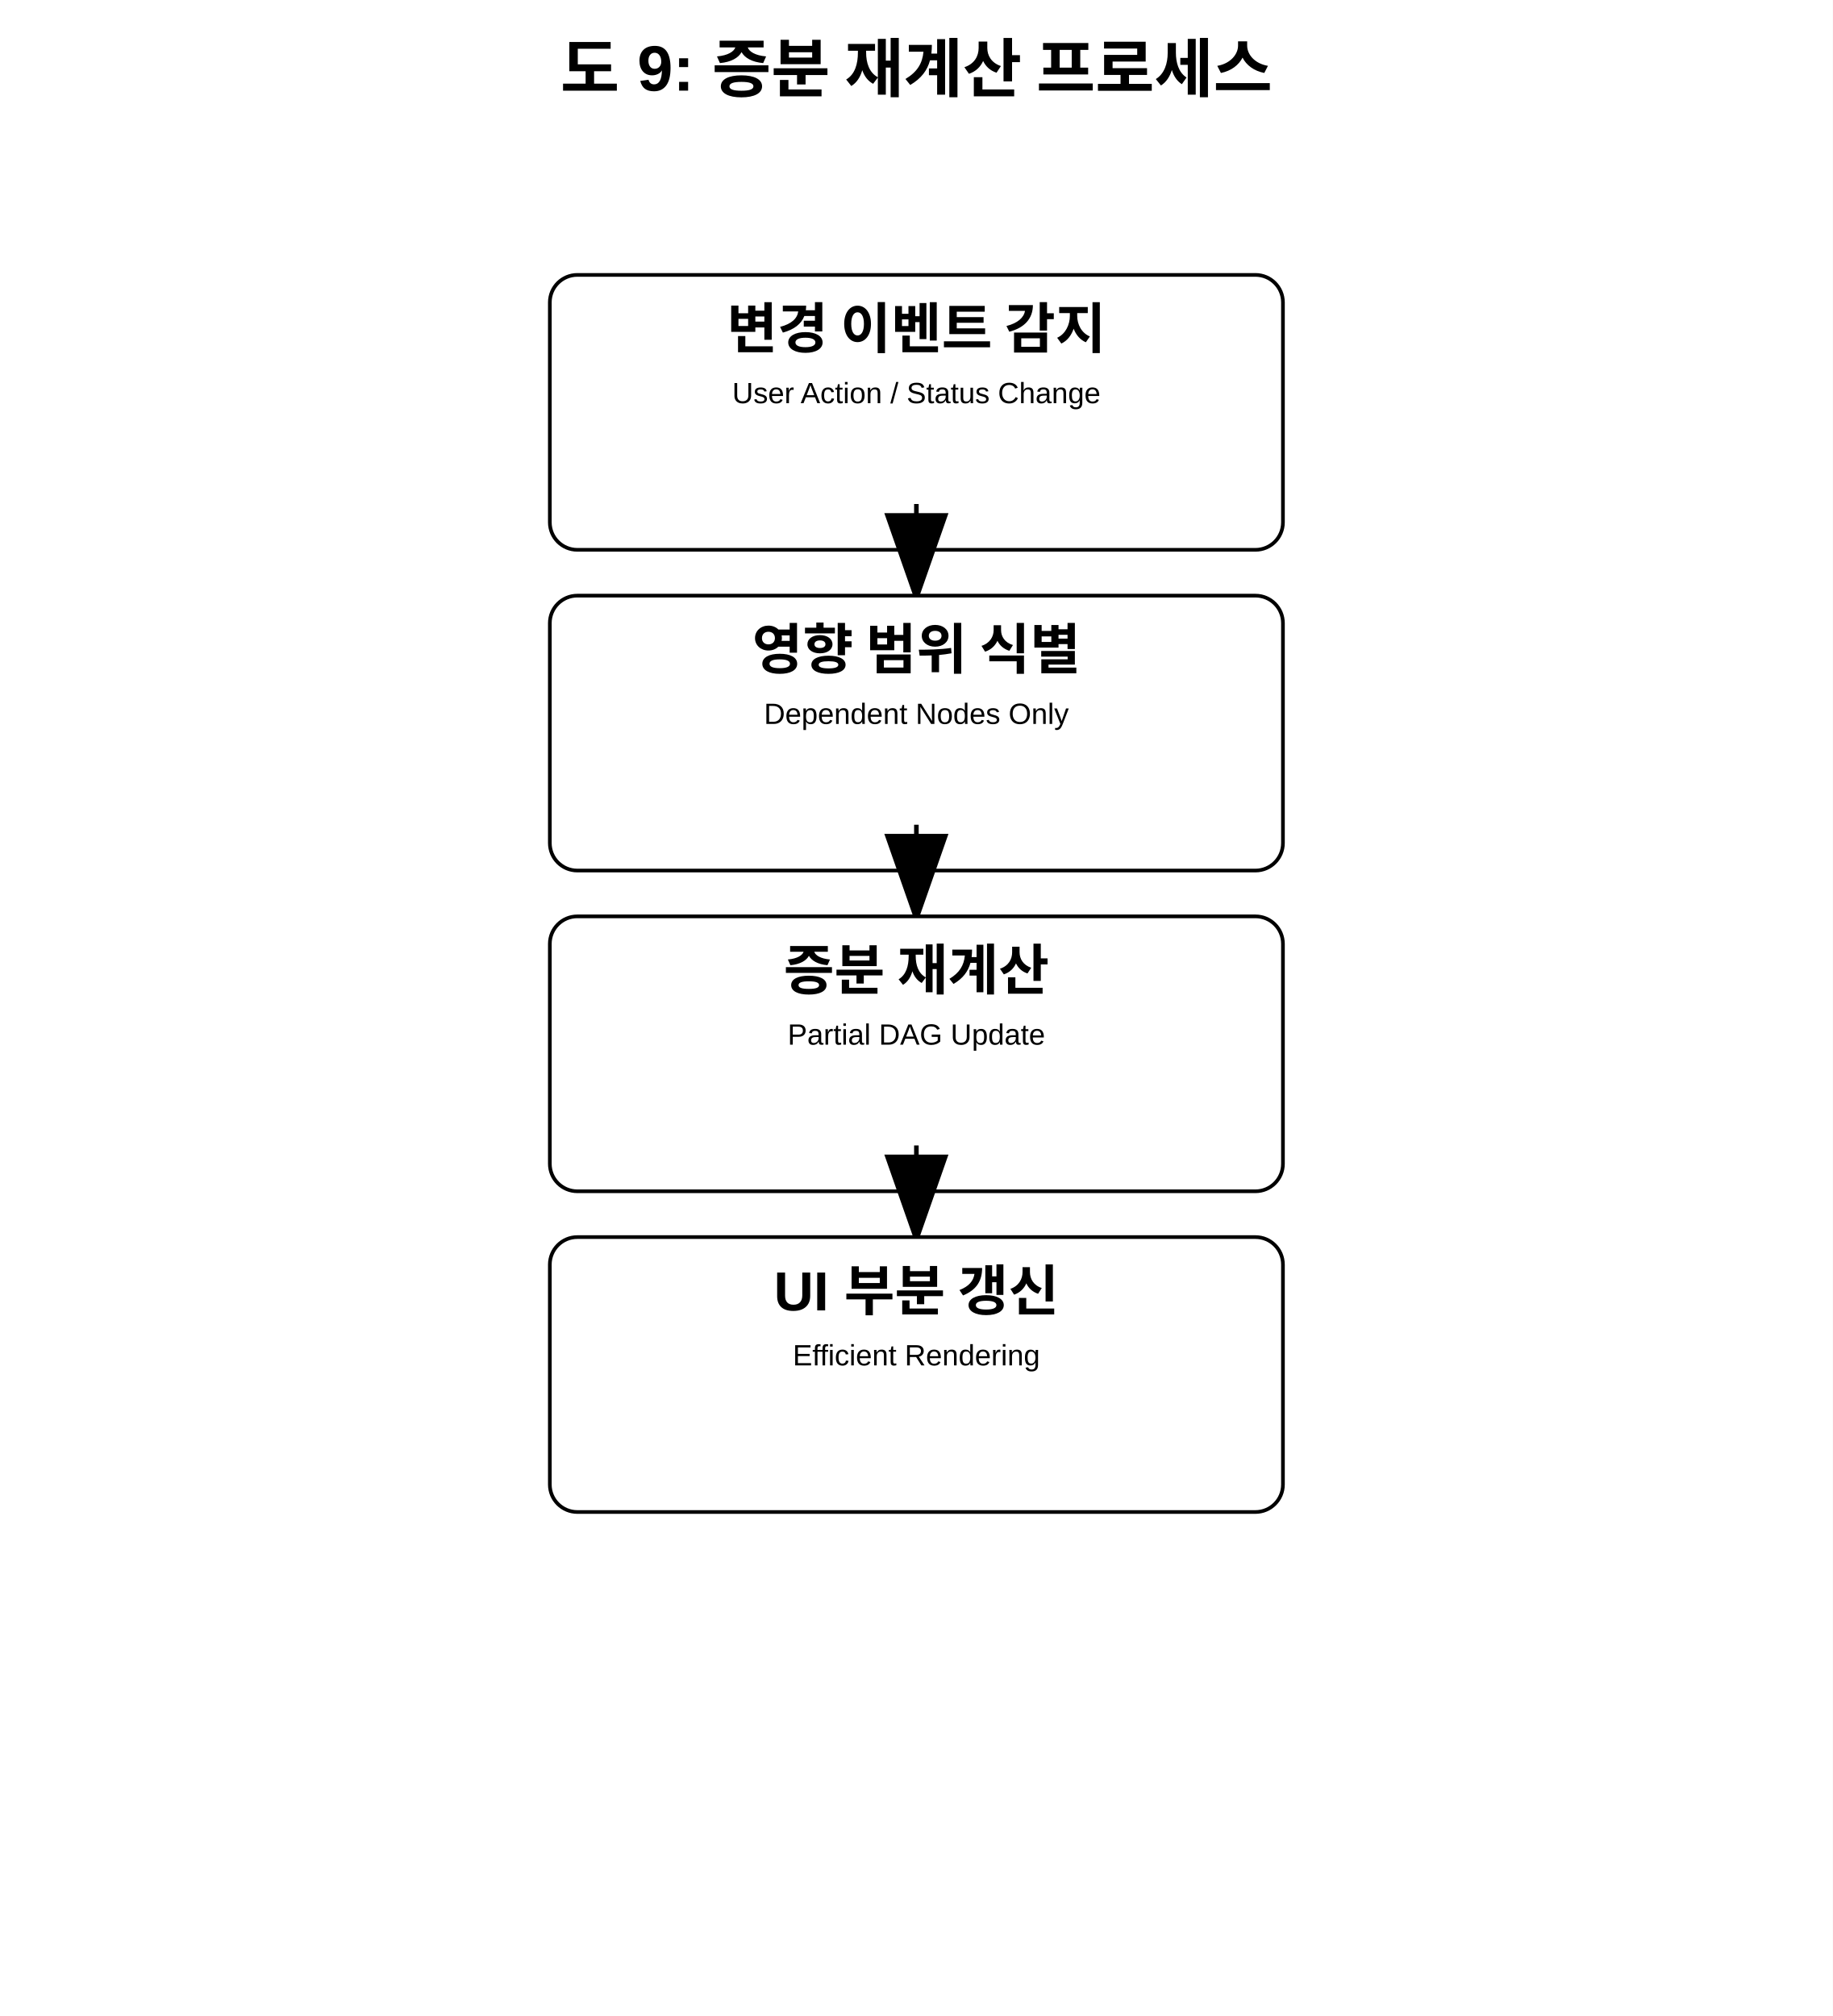
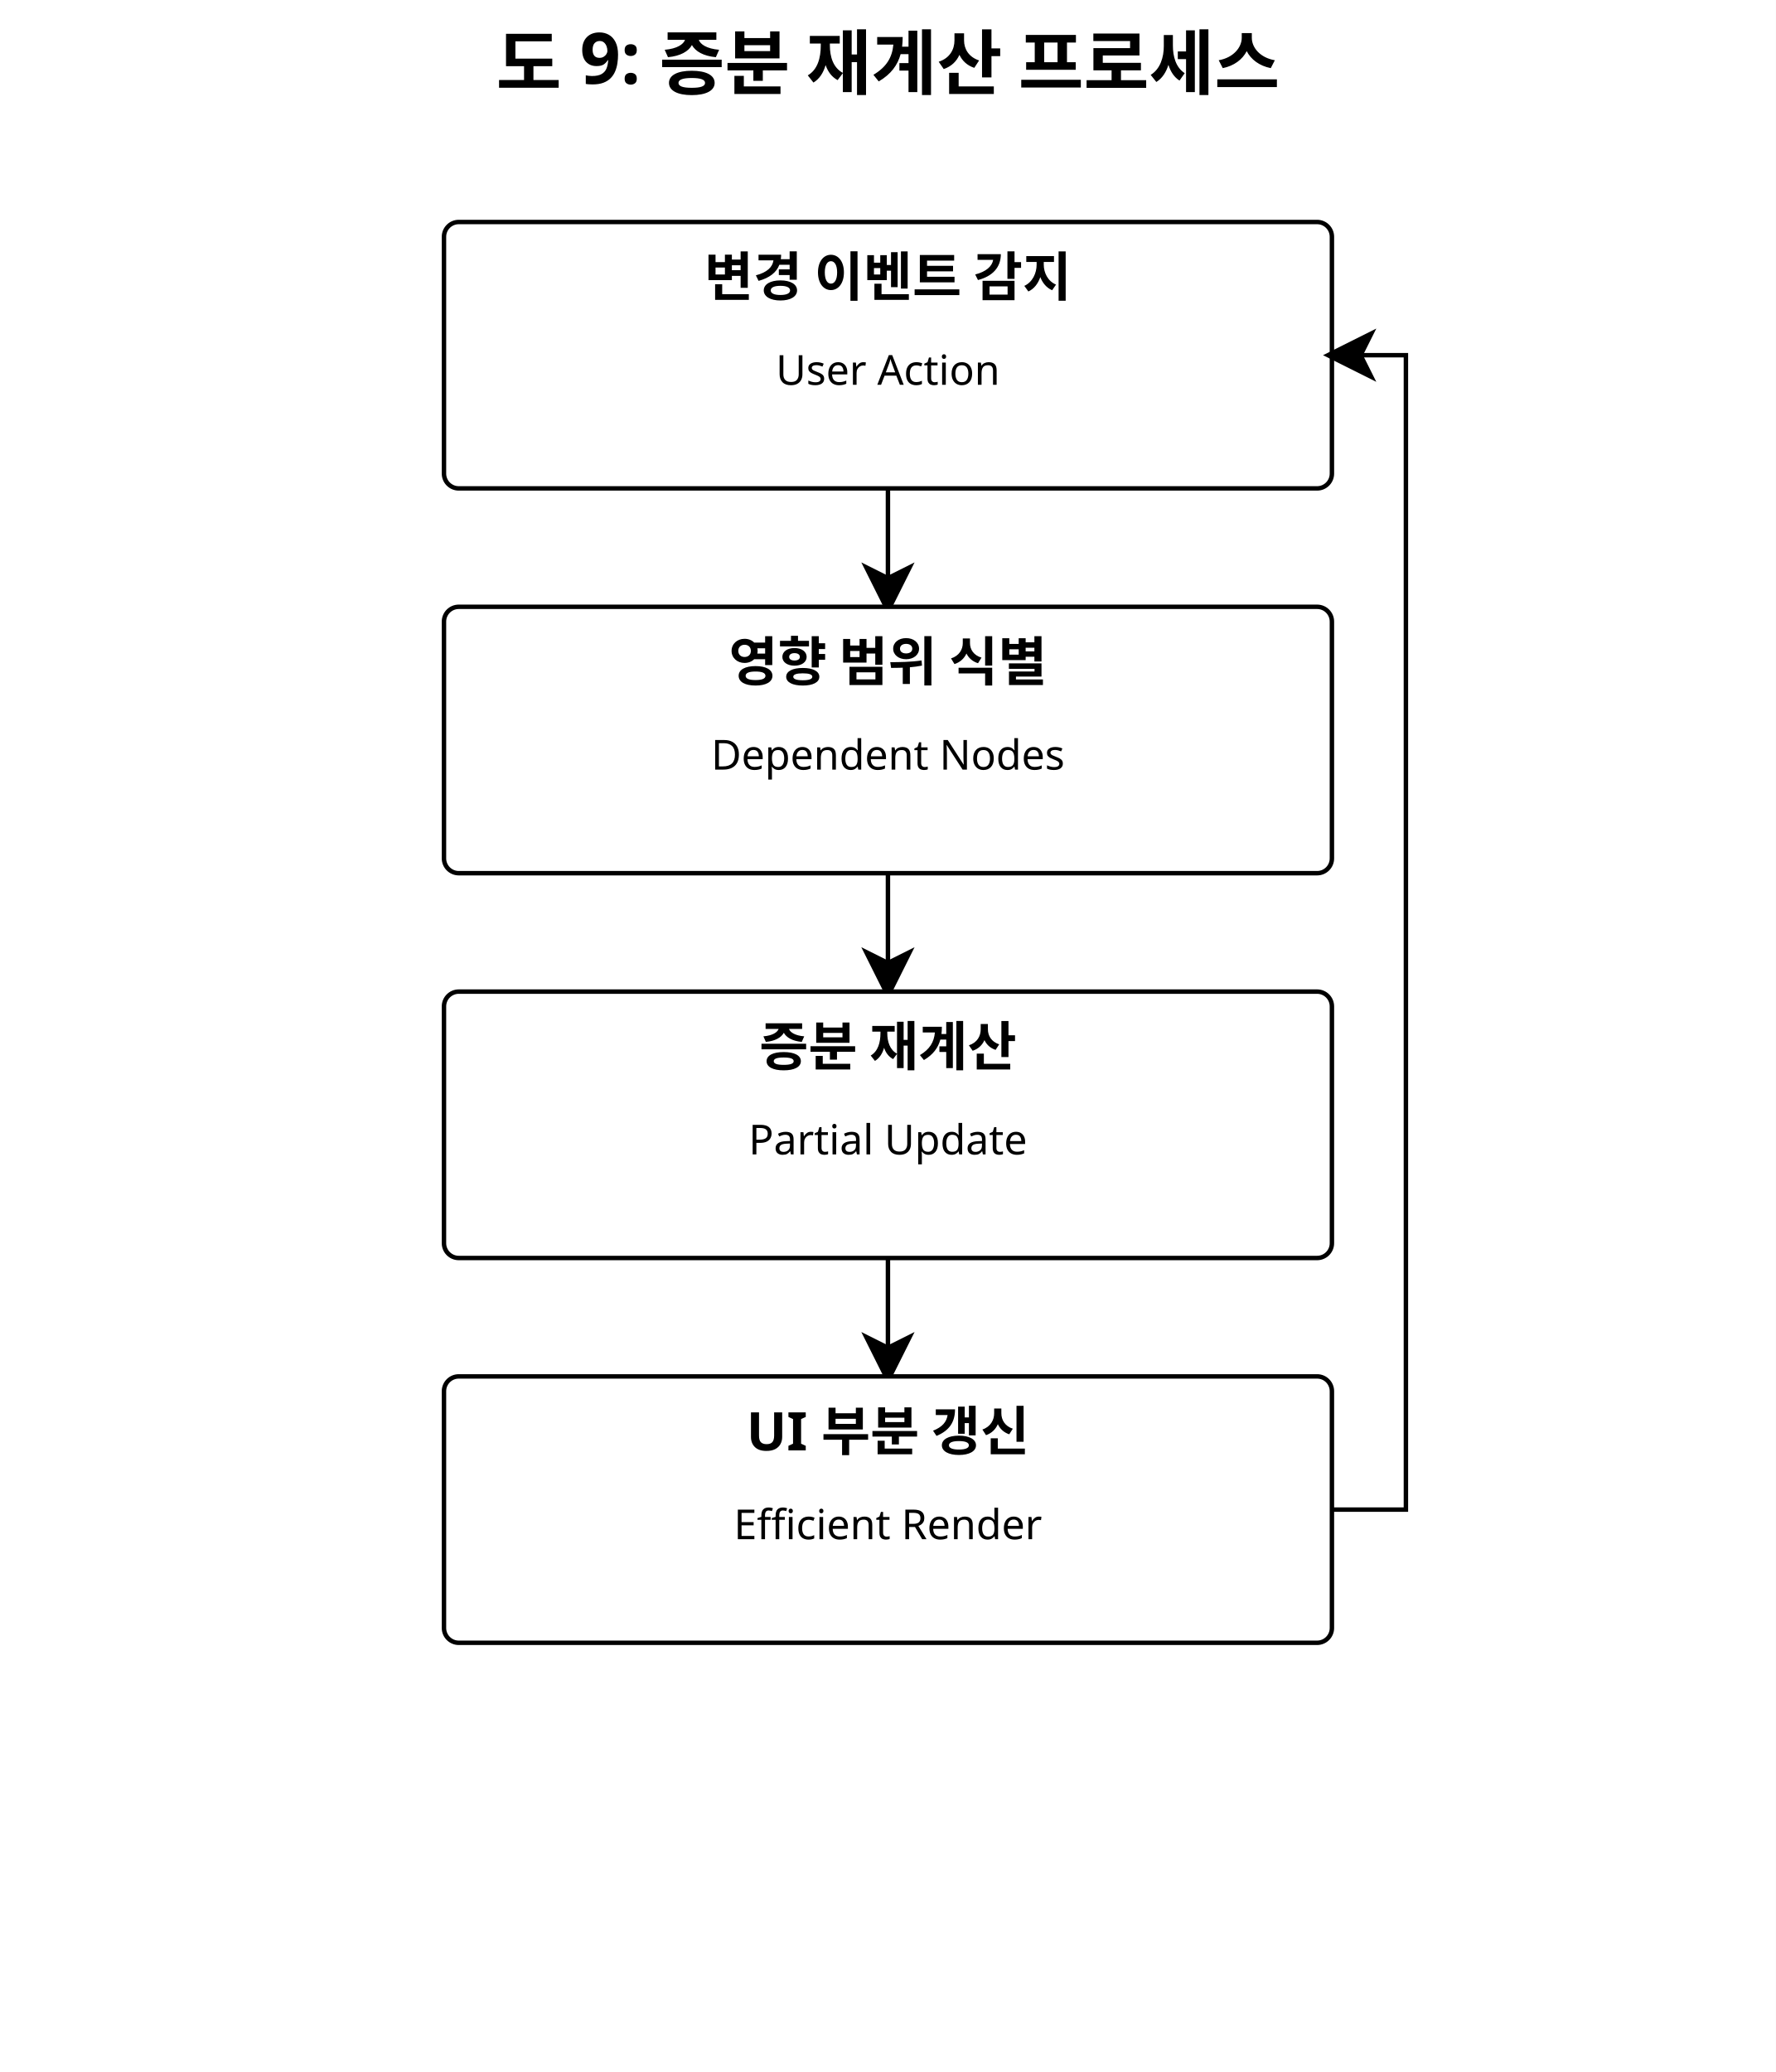
- <svg xmlns="http://www.w3.org/2000/svg" width="2000" height="2200" viewBox="0 0 2000 2200">
+ <svg xmlns="http://www.w3.org/2000/svg" width="1200" height="1400" viewBox="0 0 1200 1400">
  <rect width="100%" height="100%" fill="white" />
  <defs>
-     <marker id="arrowhead" markerWidth="20" markerHeight="14" refX="18" refY="7" orient="auto">
-       <polygon points="0 0, 20 7, 0 14" fill="black" />
+     <marker id="arrowhead" markerWidth="12" markerHeight="12" refX="10" refY="6" orient="auto">
+       <path d="M0,0 L12,6 L0,12 L3,6 Z" fill="black" />
    </marker>
  </defs>
-   <text x="1000" y="100" text-anchor="middle" font-family="Malgun Gothic, AppleGothic, Dotum, Arial, sans-serif" font-size="70" font-weight="bold">도 9: 증분 재계산 프로세스</text>
-   <rect x="600" y="300" width="800" height="300" fill="white" stroke="black" stroke-width="4" rx="30" />
-   <text x="1000.0" y="380" text-anchor="middle" font-family="Malgun Gothic, AppleGothic, Dotum, Arial, sans-serif" font-size="60" font-weight="bold">변경 이벤트 감지</text>
-   <text x="1000.0" y="440" text-anchor="middle" font-family="Malgun Gothic, AppleGothic, Dotum, Arial, sans-serif" font-size="32" font-weight="normal">User Action / Status Change</text>
-   <line x1="1000" y1="550" x2="1000" y2="650" stroke="black" stroke-width="5" marker-end="url(#arrowhead)" />
-   <rect x="600" y="650" width="800" height="300" fill="white" stroke="black" stroke-width="4" rx="30" />
-   <text x="1000.0" y="730" text-anchor="middle" font-family="Malgun Gothic, AppleGothic, Dotum, Arial, sans-serif" font-size="60" font-weight="bold">영향 범위 식별</text>
-   <text x="1000.0" y="790" text-anchor="middle" font-family="Malgun Gothic, AppleGothic, Dotum, Arial, sans-serif" font-size="32" font-weight="normal">Dependent Nodes Only</text>
-   <line x1="1000" y1="900" x2="1000" y2="1000" stroke="black" stroke-width="5" marker-end="url(#arrowhead)" />
-   <rect x="600" y="1000" width="800" height="300" fill="white" stroke="black" stroke-width="4" rx="30" />
-   <text x="1000.0" y="1080" text-anchor="middle" font-family="Malgun Gothic, AppleGothic, Dotum, Arial, sans-serif" font-size="60" font-weight="bold">증분 재계산</text>
-   <text x="1000.0" y="1140" text-anchor="middle" font-family="Malgun Gothic, AppleGothic, Dotum, Arial, sans-serif" font-size="32" font-weight="normal">Partial DAG Update</text>
-   <line x1="1000" y1="1250" x2="1000" y2="1350" stroke="black" stroke-width="5" marker-end="url(#arrowhead)" />
-   <rect x="600" y="1350" width="800" height="300" fill="white" stroke="black" stroke-width="4" rx="30" />
-   <text x="1000.0" y="1430" text-anchor="middle" font-family="Malgun Gothic, AppleGothic, Dotum, Arial, sans-serif" font-size="60" font-weight="bold">UI 부분 갱신</text>
-   <text x="1000.0" y="1490" text-anchor="middle" font-family="Malgun Gothic, AppleGothic, Dotum, Arial, sans-serif" font-size="32" font-weight="normal">Efficient Rendering</text>
+   <text x="600" y="60" text-anchor="middle" font-family="Malgun Gothic, AppleGothic, Dotum, sans-serif" font-size="48" font-weight="bold">도 9: 증분 재계산 프로세스</text>
+   <rect x="300.0" y="150" width="600" height="180" fill="white" stroke="black" stroke-width="3" rx="10" />
+   <text x="600.0" y="200" text-anchor="middle" font-family="Malgun Gothic, AppleGothic, Dotum, sans-serif" font-size="36" font-weight="bold">변경 이벤트 감지</text>
+   <text x="600.0" y="260" text-anchor="middle" font-family="Malgun Gothic, AppleGothic, Dotum, sans-serif" font-size="28" font-weight="normal">User Action</text>
+   <path d="M 600,330 L 600,410" stroke="black" stroke-width="3" fill="none" marker-end="url(#arrowhead)" />
+   <rect x="300.0" y="410" width="600" height="180" fill="white" stroke="black" stroke-width="3" rx="10" />
+   <text x="600.0" y="460" text-anchor="middle" font-family="Malgun Gothic, AppleGothic, Dotum, sans-serif" font-size="36" font-weight="bold">영향 범위 식별</text>
+   <text x="600.0" y="520" text-anchor="middle" font-family="Malgun Gothic, AppleGothic, Dotum, sans-serif" font-size="28" font-weight="normal">Dependent Nodes</text>
+   <path d="M 600,590 L 600,670" stroke="black" stroke-width="3" fill="none" marker-end="url(#arrowhead)" />
+   <rect x="300.0" y="670" width="600" height="180" fill="white" stroke="black" stroke-width="3" rx="10" />
+   <text x="600.0" y="720" text-anchor="middle" font-family="Malgun Gothic, AppleGothic, Dotum, sans-serif" font-size="36" font-weight="bold">증분 재계산</text>
+   <text x="600.0" y="780" text-anchor="middle" font-family="Malgun Gothic, AppleGothic, Dotum, sans-serif" font-size="28" font-weight="normal">Partial Update</text>
+   <path d="M 600,850 L 600,930" stroke="black" stroke-width="3" fill="none" marker-end="url(#arrowhead)" />
+   <rect x="300.0" y="930" width="600" height="180" fill="white" stroke="black" stroke-width="3" rx="10" />
+   <text x="600.0" y="980" text-anchor="middle" font-family="Malgun Gothic, AppleGothic, Dotum, sans-serif" font-size="36" font-weight="bold">UI 부분 갱신</text>
+   <text x="600.0" y="1040" text-anchor="middle" font-family="Malgun Gothic, AppleGothic, Dotum, sans-serif" font-size="28" font-weight="normal">Efficient Render</text>
+   <path d="M 900.0,1020.0 L 950.0,1020.0 L 950.0,240.0 L 900.0,240.0" stroke="black" stroke-width="3" fill="none" marker-end="url(#arrowhead)" />
</svg>
